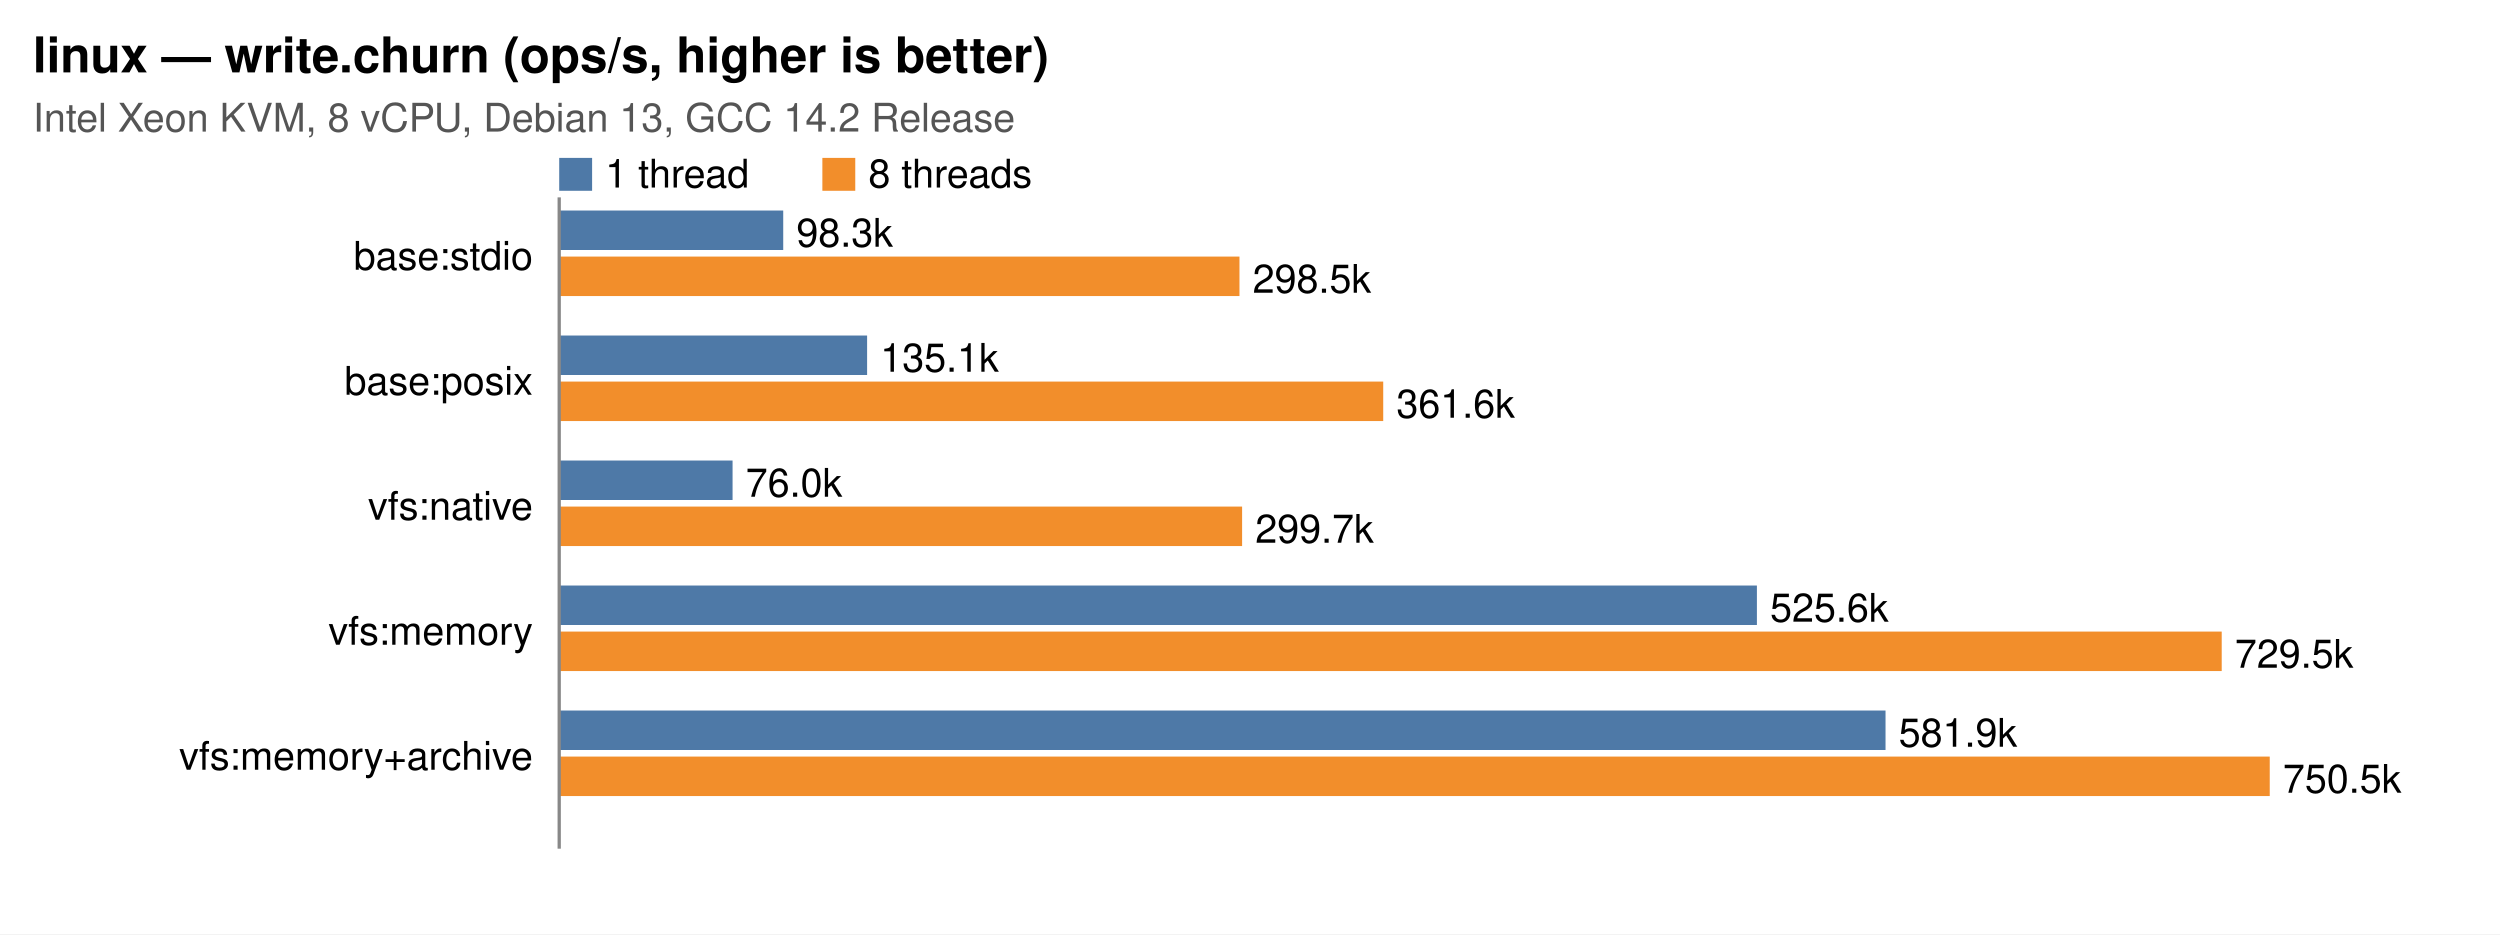
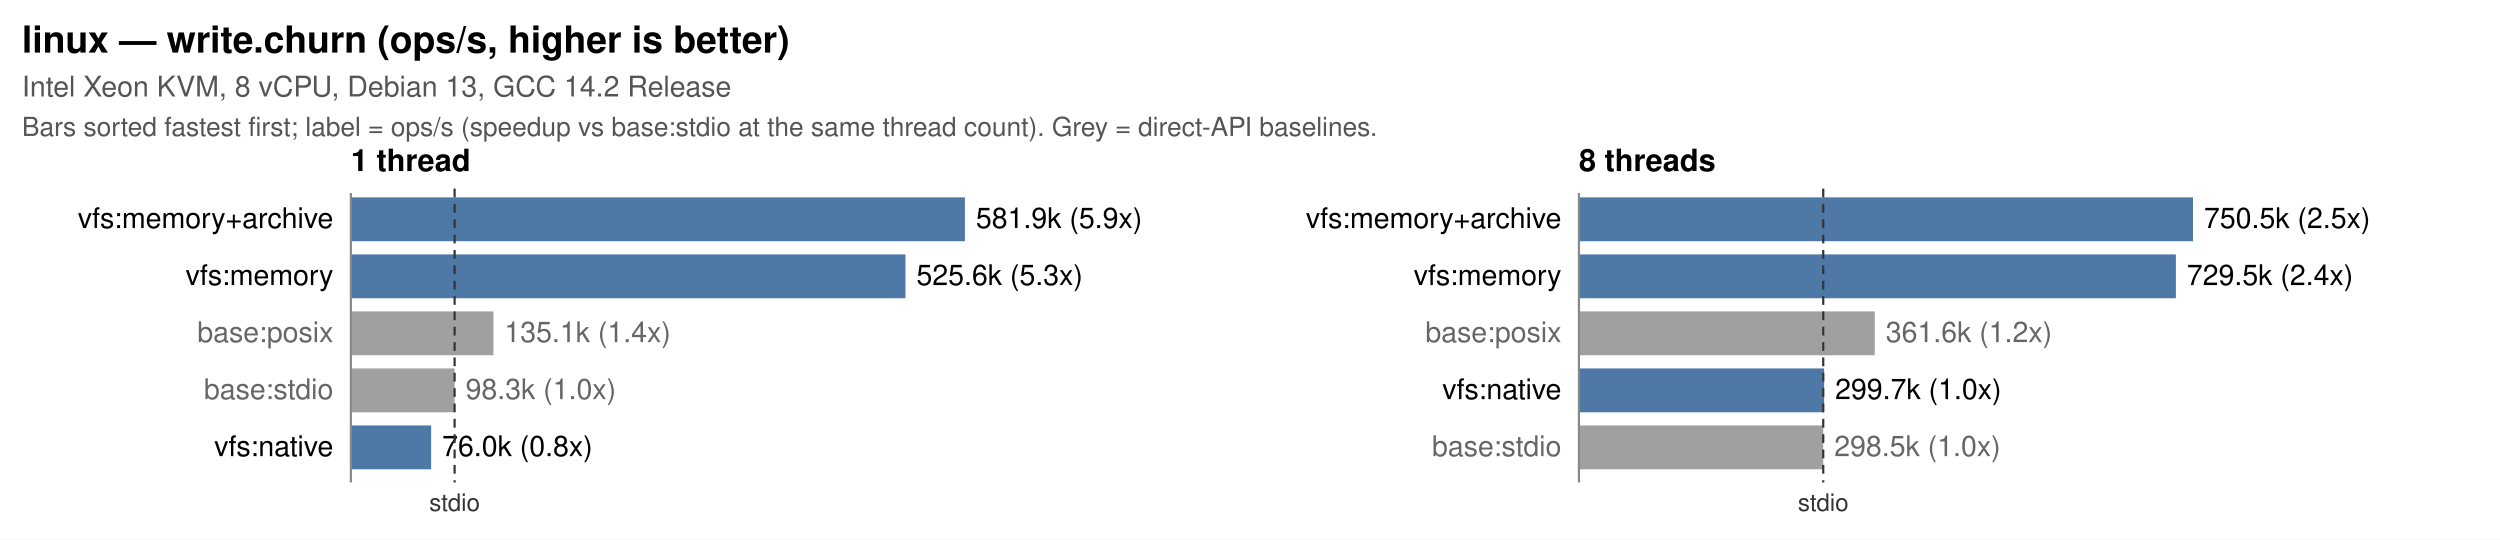
- <svg xmlns="http://www.w3.org/2000/svg" width="760" height="284" font-family="Segoe UI,Helvetica,Arial,sans-serif" font-size="12">
+ <svg xmlns="http://www.w3.org/2000/svg" width="1140" height="246" font-family="Segoe UI,Helvetica,Arial,sans-serif" font-size="13">
  <rect width="100%" height="100%" fill="white" />
-   <text x="10" y="22" font-size="15" font-weight="bold">linux — write.churn (ops/s, higher is better)</text>
-   <text x="10" y="40" fill="#555">Intel Xeon KVM, 8 vCPU, Debian 13, GCC 14.2 Release</text>
-   <rect x="170" y="48" width="10" height="10" fill="#4e79a7" />
-   <text x="184" y="57">1 thread</text>
-   <rect x="250" y="48" width="10" height="10" fill="#f28e2b" />
-   <text x="264" y="57">8 threads</text>
-   <text x="162" y="82" text-anchor="end">base:stdio</text>
-   <rect x="170" y="64" width="68.1" height="12" fill="#4e79a7" />
-   <text x="242.1" y="75">98.3k</text>
-   <rect x="170" y="78" width="206.8" height="12" fill="#f28e2b" />
-   <text x="380.8" y="89">298.5k</text>
-   <text x="162" y="120" text-anchor="end">base:posix</text>
-   <rect x="170" y="102" width="93.6" height="12" fill="#4e79a7" />
-   <text x="267.6" y="113">135.1k</text>
-   <rect x="170" y="116" width="250.5" height="12" fill="#f28e2b" />
-   <text x="424.5" y="127">361.6k</text>
-   <text x="162" y="158" text-anchor="end">vfs:native</text>
-   <rect x="170" y="140" width="52.7" height="12" fill="#4e79a7" />
-   <text x="226.7" y="151">76.0k</text>
-   <rect x="170" y="154" width="207.6" height="12" fill="#f28e2b" />
-   <text x="381.6" y="165">299.7k</text>
-   <text x="162" y="196" text-anchor="end">vfs:memory</text>
-   <rect x="170" y="178" width="364.1" height="12" fill="#4e79a7" />
-   <text x="538.1" y="189">525.6k</text>
-   <rect x="170" y="192" width="505.4" height="12" fill="#f28e2b" />
-   <text x="679.4" y="203">729.5k</text>
-   <text x="162" y="234" text-anchor="end">vfs:memory+archive</text>
-   <rect x="170" y="216" width="403.2" height="12" fill="#4e79a7" />
-   <text x="577.2" y="227">581.9k</text>
-   <rect x="170" y="230" width="520.0" height="12" fill="#f28e2b" />
-   <text x="694.0" y="241">750.5k</text>
-   <line x1="170" y1="60" x2="170" y2="258" stroke="#888" />
+   <text x="10" y="24" font-size="17" font-weight="bold">linux — write.churn (ops/s, higher is better)</text>
+   <text x="10" y="44" fill="#555">Intel Xeon KVM, 8 vCPU, Debian 13, GCC 14.2 Release</text>
+   <text x="10" y="62" font-size="12" fill="#555">Bars sorted fastest first; label = ops/s (speedup vs base:stdio at the same thread count). Grey = direct-API baselines.</text>
+   <text x="160" y="78" font-size="14" font-weight="bold">1 thread</text>
+   <text x="152" y="104" text-anchor="end">vfs:memory+archive</text>
+   <rect x="160" y="90" width="280.0" height="20" fill="#4e79a7" />
+   <text x="445.0" y="104">581.9k  (5.9x)</text>
+   <text x="152" y="130" text-anchor="end">vfs:memory</text>
+   <rect x="160" y="116" width="252.9" height="20" fill="#4e79a7" />
+   <text x="417.9" y="130">525.6k  (5.3x)</text>
+   <text x="152" y="156" text-anchor="end" fill="#666">base:posix</text>
+   <rect x="160" y="142" width="65.0" height="20" fill="#a0a0a0" />
+   <text x="230.0" y="156" fill="#666">135.1k  (1.4x)</text>
+   <text x="152" y="182" text-anchor="end" fill="#666">base:stdio</text>
+   <rect x="160" y="168" width="47.3" height="20" fill="#a0a0a0" />
+   <text x="212.3" y="182" fill="#666">98.3k  (1.0x)</text>
+   <text x="152" y="208" text-anchor="end">vfs:native</text>
+   <rect x="160" y="194" width="36.6" height="20" fill="#4e79a7" />
+   <text x="201.6" y="208">76.0k  (0.8x)</text>
+   <line x1="160" y1="88" x2="160" y2="220" stroke="#888" />
+   <line x1="207.3" y1="86" x2="207.3" y2="220" stroke="#333" stroke-dasharray="4,3" />
+   <text x="207.3" y="233" font-size="11" fill="#333" text-anchor="middle">stdio</text>
+   <text x="720" y="78" font-size="14" font-weight="bold">8 threads</text>
+   <text x="712" y="104" text-anchor="end">vfs:memory+archive</text>
+   <rect x="720" y="90" width="280.0" height="20" fill="#4e79a7" />
+   <text x="1005.0" y="104">750.5k  (2.5x)</text>
+   <text x="712" y="130" text-anchor="end">vfs:memory</text>
+   <rect x="720" y="116" width="272.2" height="20" fill="#4e79a7" />
+   <text x="997.2" y="130">729.5k  (2.4x)</text>
+   <text x="712" y="156" text-anchor="end" fill="#666">base:posix</text>
+   <rect x="720" y="142" width="134.9" height="20" fill="#a0a0a0" />
+   <text x="859.9" y="156" fill="#666">361.6k  (1.2x)</text>
+   <text x="712" y="182" text-anchor="end">vfs:native</text>
+   <rect x="720" y="168" width="111.8" height="20" fill="#4e79a7" />
+   <text x="836.8" y="182">299.7k  (1.0x)</text>
+   <text x="712" y="208" text-anchor="end" fill="#666">base:stdio</text>
+   <rect x="720" y="194" width="111.4" height="20" fill="#a0a0a0" />
+   <text x="836.4" y="208" fill="#666">298.5k  (1.0x)</text>
+   <line x1="720" y1="88" x2="720" y2="220" stroke="#888" />
+   <line x1="831.4" y1="86" x2="831.4" y2="220" stroke="#333" stroke-dasharray="4,3" />
+   <text x="831.4" y="233" font-size="11" fill="#333" text-anchor="middle">stdio</text>
</svg>
